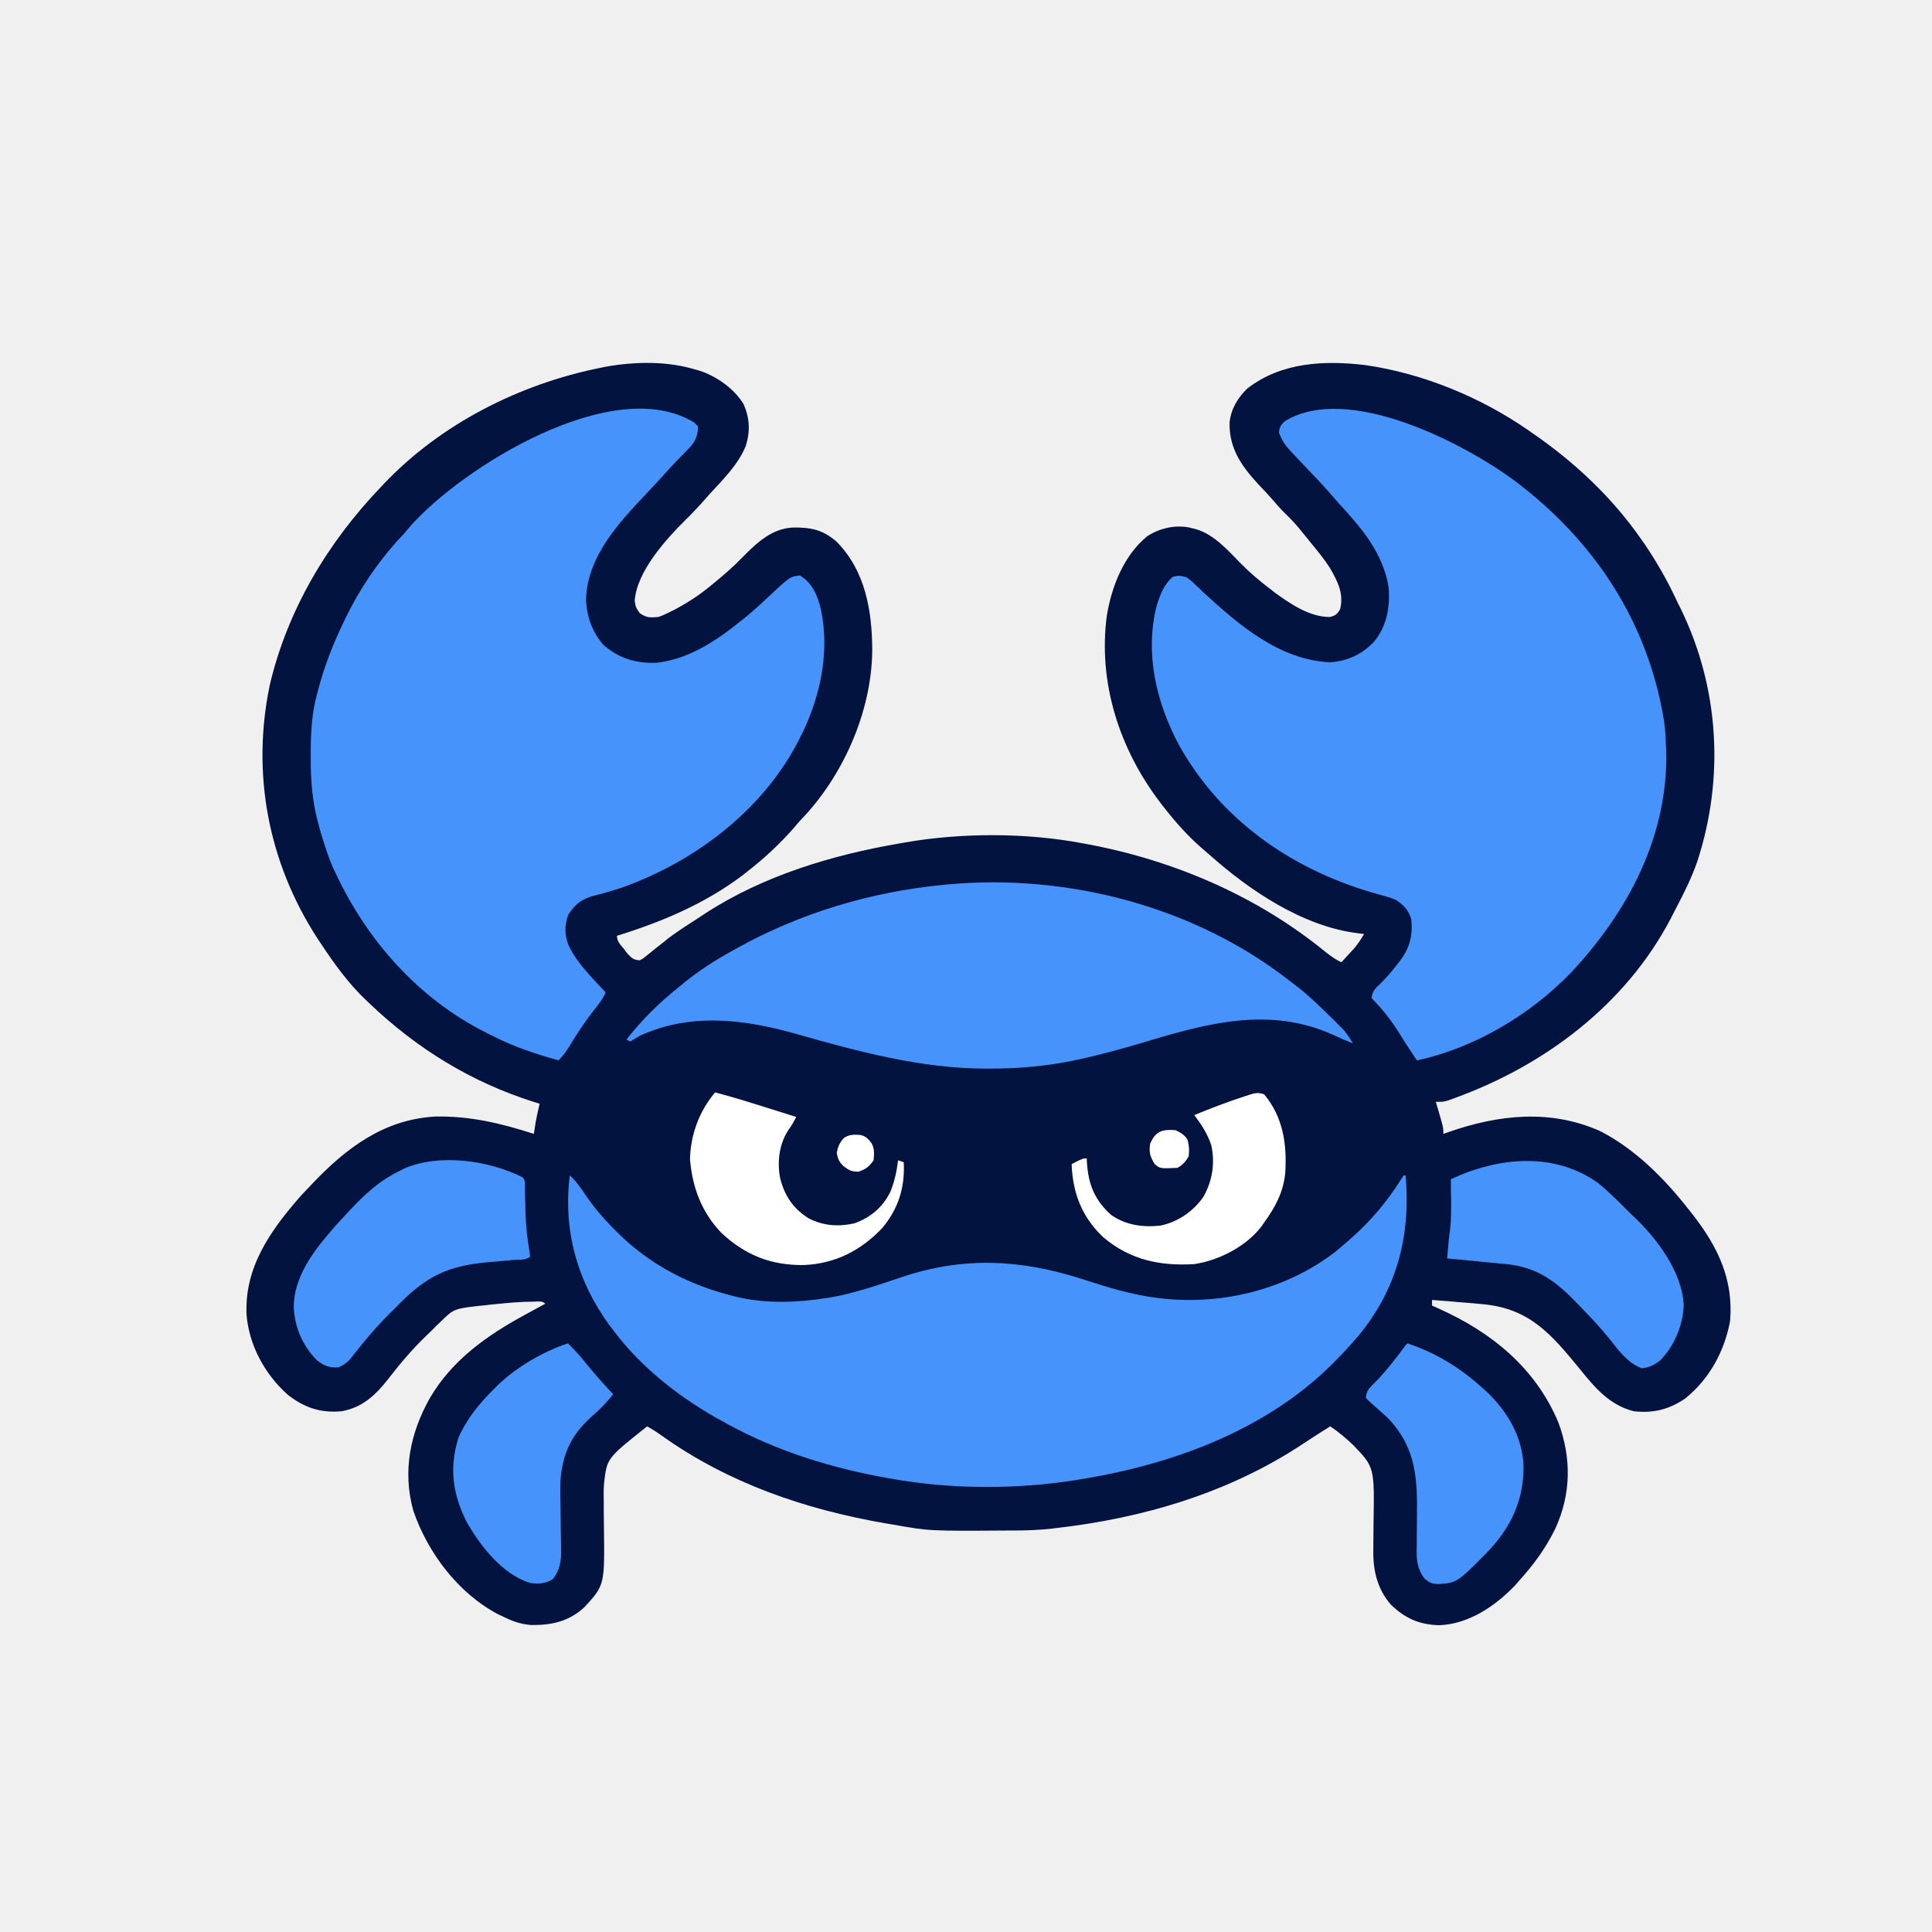
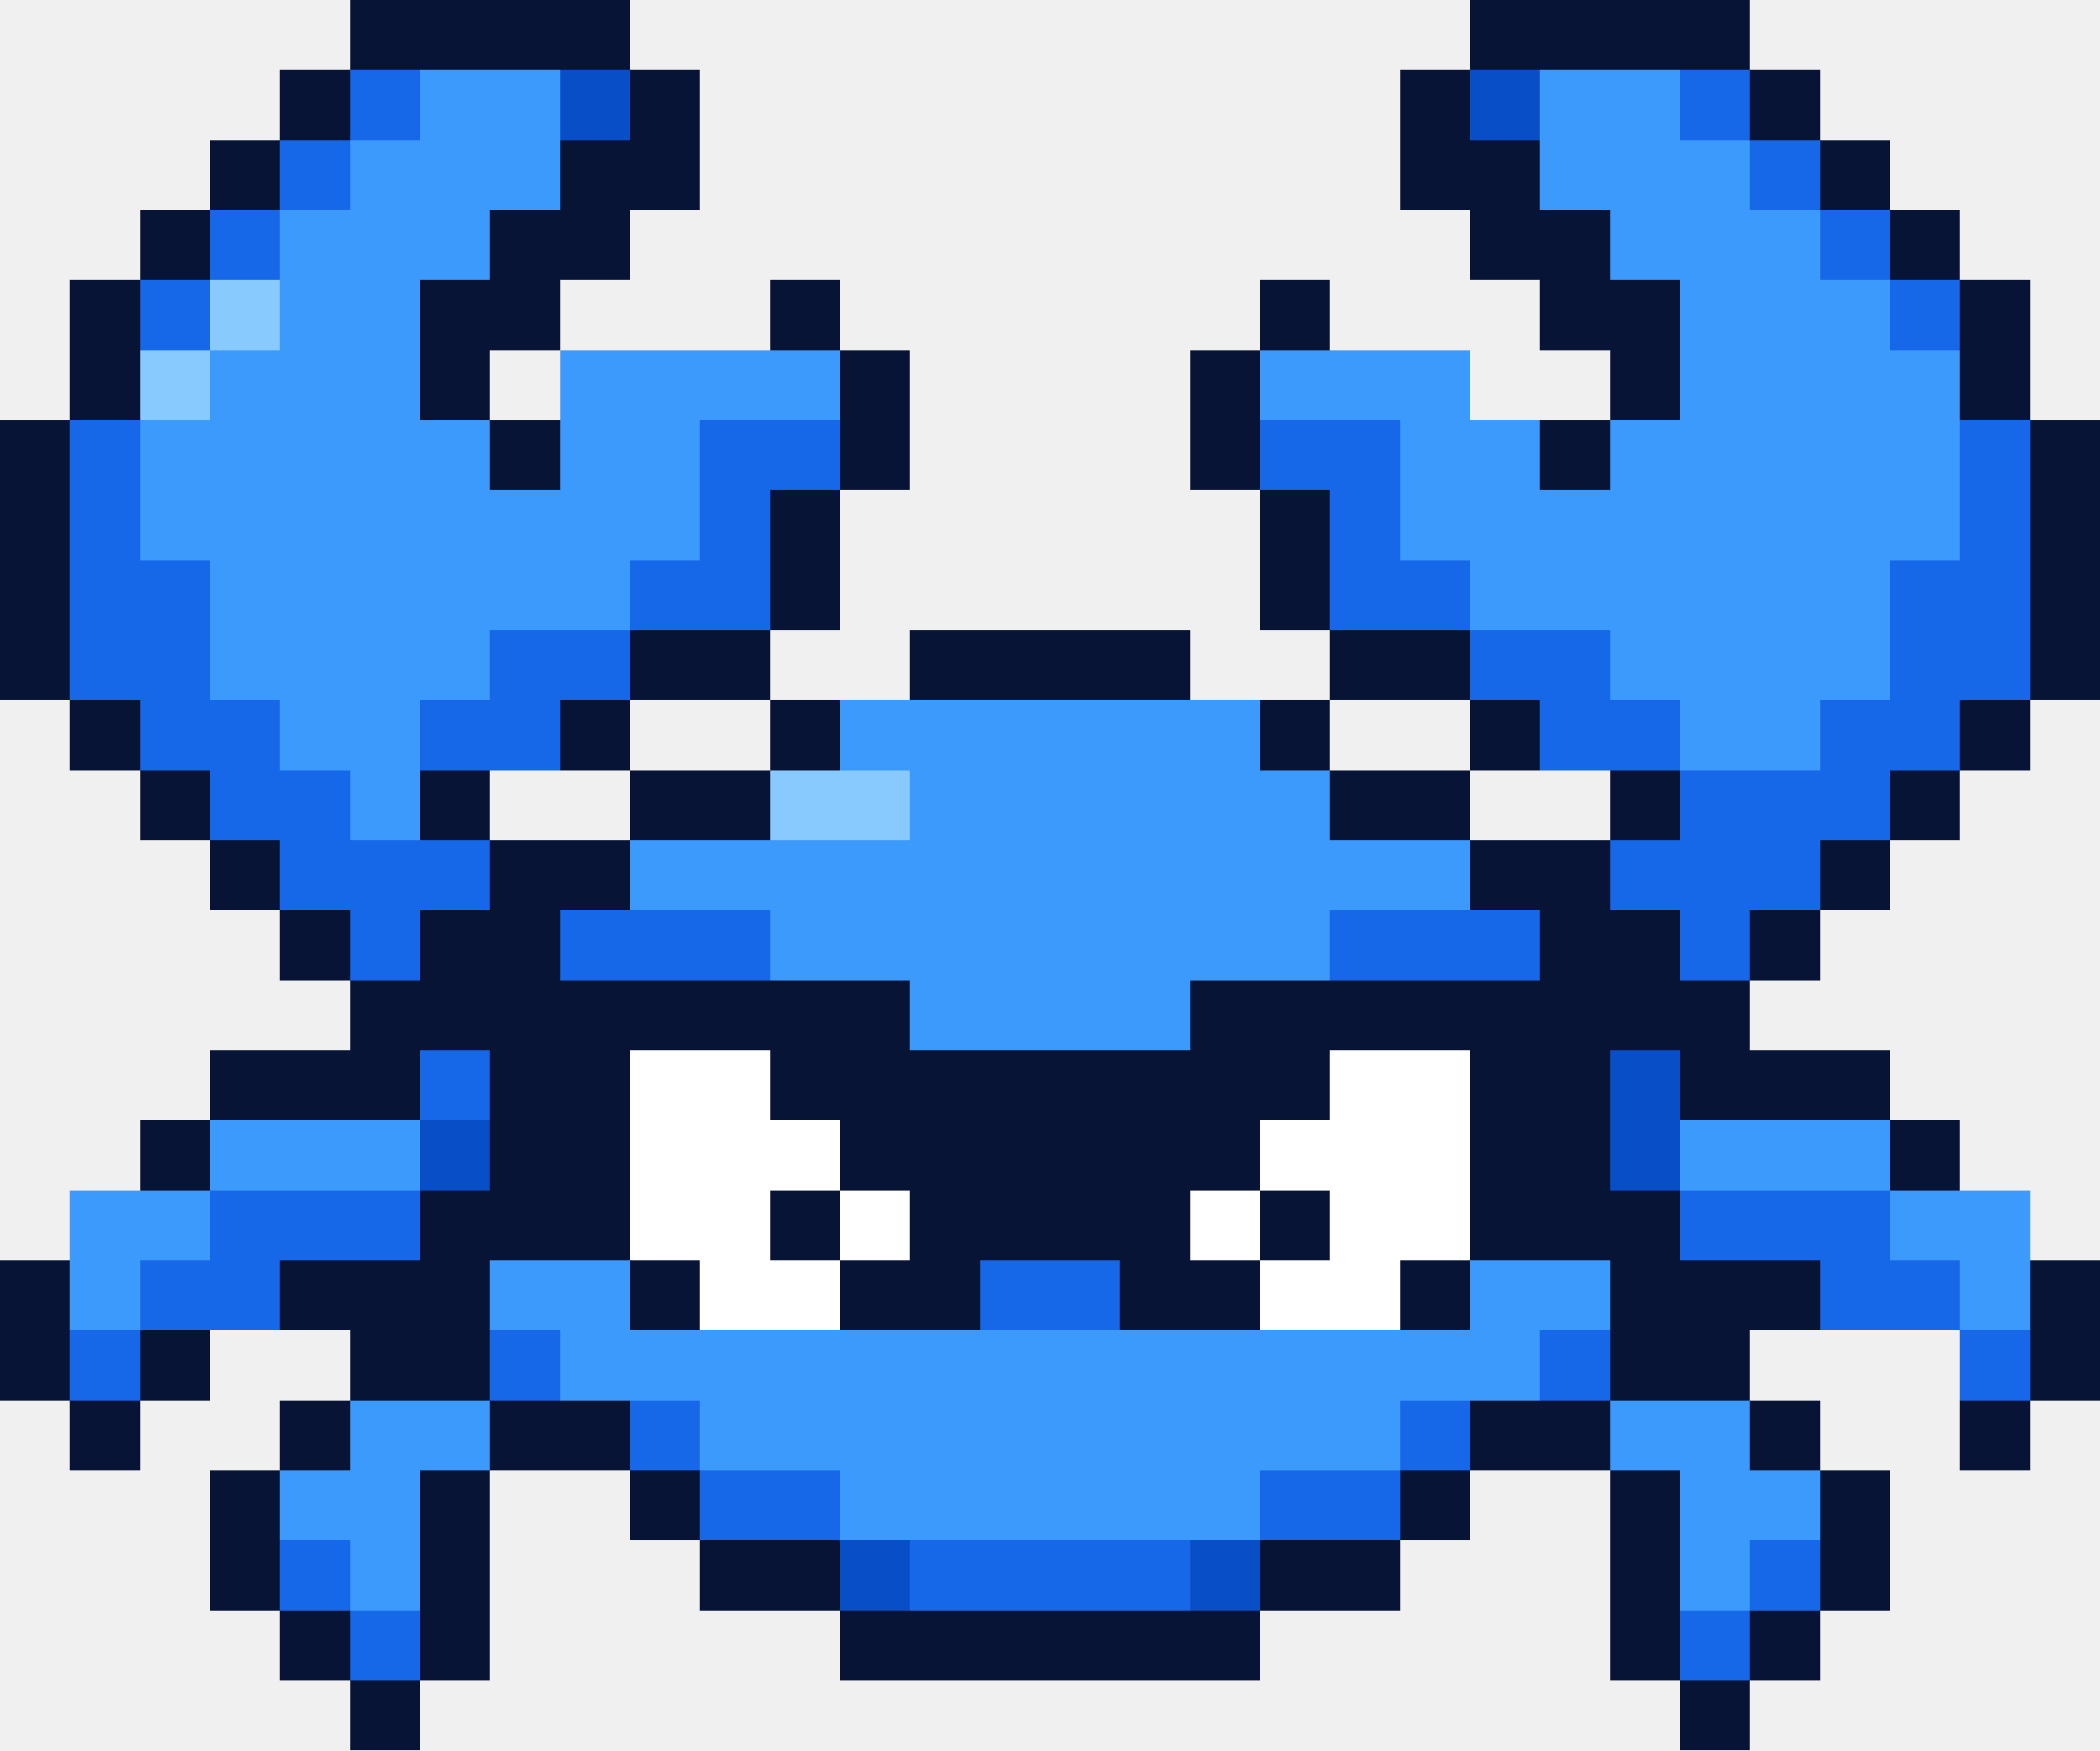
- <svg xmlns="http://www.w3.org/2000/svg" viewBox="0 0 1024 1024" width="1024" height="1024">
-   <path fill="#01133E" transform="translate(369,196)" d="M0 0 C0.5 0.1 0.5 0.1 2.8 0.8 C11.5 4 20 10 25 18 C28.4 25.5 28.7 32.5 26.3 40.3 C22.2 50.4 14.2 58.1 7 66 C5.5 67.7 3.9 69.5 2.4 71.2 C-0.2 74 -2.8 76.8 -5.5 79.4 C-16.1 89.9 -31.5 106.9 -32.6 122.4 C-32 126 -32 126 -29.9 129 C-26.2 131.5 -24.5 131.4 -20 131 C-17.3 130.1 -14.8 128.8 -12.2 127.5 C-11.5 127.1 -10.8 126.8 -10.1 126.4 C-4 123.1 1.6 119.4 7 115 C7.5 114.6 8 114.2 8.6 113.7 C14.4 109 19.9 104.2 25.1 98.8 C32.5 91.3 40.6 83.9 51.6 83.6 C60.9 83.5 67.1 84.8 74.3 91 C89.8 106.6 93.3 128.1 93.3 149.1 C92.9 181.6 77.6 215.9 55 239 C53.8 240.3 52.7 241.7 51.6 243 C44.1 251.5 35.9 259.1 27 266 C26.6 266.3 26.6 266.3 24.5 268 C4.4 283.1 -18.2 292.6 -42 300 C-42 303.1 -40.1 304.7 -38.2 307.1 C-37.6 308 -36.9 308.9 -36.1 309.8 C-33.9 312.1 -33.1 312.7 -30 313 C-28.2 312.1 -28.2 312.1 -26.4 310.6 C-25.7 310.1 -25.1 309.5 -24.4 309 C-23.6 308.4 -22.9 307.8 -22.2 307.2 C-20.7 306 -19.1 304.8 -17.6 303.6 C-16.8 303 -16.1 302.4 -15.3 301.7 C-10.3 297.9 -5 294.5 0.3 291.1 C1.9 290.1 3.4 289 5 288 C35.7 268.1 72.2 257.1 108 251 C108.5 250.9 108.5 250.9 110.8 250.5 C140.8 245.3 175 245.3 205 251 C206.1 251.2 207.1 251.4 208.2 251.6 C253.7 260.2 297.7 279.2 333.6 308.6 C336.3 310.7 338.8 312.6 342 314 C343.4 312.4 344.9 310.9 346.3 309.3 C347.1 308.4 347.9 307.6 348.7 306.7 C350.8 304.2 352.4 301.8 354 299 C352.8 298.9 351.7 298.8 350.5 298.6 C321.5 295 293.3 276 272 257 C270.5 255.7 269.1 254.5 267.6 253.2 C260.3 246.8 254 239.7 248 232 C247.2 231 246.4 230 245.6 228.9 C224.3 200.8 213 165.9 217.6 130.6 C220.1 115 226.6 98.3 239.2 88.1 C245.7 84 253.4 82.2 260.9 83.5 C261.2 83.6 261.2 83.6 263 84 C263.3 84.1 263.3 84.1 265 84.5 C274.6 87.4 281.6 95.5 288.5 102.5 C293.3 107.4 298.5 111.8 304 116 C304.8 116.6 305.6 117.2 306.4 117.9 C314.8 124 325.3 131.2 336 131 C339 130.2 339.7 129.5 341.3 126.9 C343.3 118.6 340.1 112.4 336 105.2 C333 100.5 329.6 96.3 326 92 C324.5 90.1 323 88.2 321.4 86.3 C318.4 82.5 315.2 79 311.7 75.7 C309.3 73.3 307.2 70.8 305 68.3 C303 66 301 63.9 298.9 61.7 C289.6 51.8 282.4 42.2 282.7 28 C283.4 20.8 286.9 15.1 292 10 C310 -4 332.7 -5.1 354.6 -2.5 C385.2 1.9 415.7 14.5 441 32 C441.6 32.4 442.1 32.8 442.7 33.2 C465.2 48.6 485.5 67.6 501 90 C501.5 90.7 502 91.4 502.5 92.1 C508.8 101.4 514.3 110.9 519.1 121.1 C520 123 520.9 124.9 521.9 126.8 C542.3 168.8 545 216.4 530.6 260.6 C527.5 269.5 523.3 277.9 518.9 286.2 C518.1 287.8 517.3 289.4 516.5 290.9 C492.6 336.5 449.7 368.7 402 386 C400.9 386.4 399.8 386.8 398.7 387.2 C396 388 396 388 392 388 C392.3 389 392.6 390 392.9 391 C393.3 392.2 393.6 393.5 394 394.8 C394.4 396.1 394.7 397.3 395.1 398.6 C396 402 396 402 396 405 C396.9 404.7 397.8 404.3 398.8 404 C425.5 394.7 452.8 391.8 479.1 403.5 C497.7 413 513.3 428.8 526 445 C526.4 445.5 526.4 445.5 528.3 447.9 C541.5 464.9 549.8 482.1 548 504 C545.1 520.1 537 535 524.1 545.3 C515.5 551.1 507.4 553.1 497 552 C484.2 548.8 476.4 539.6 468.5 529.8 C453.4 511.4 442 497.7 417.4 495.3 C413.6 494.9 409.8 494.6 406.1 494.3 C404.5 494.2 402.9 494.1 401.4 493.9 C397.6 493.6 393.8 493.3 390 493 C390 494 390 495 390 496 C391.2 496.5 392.4 497 393.6 497.6 C421.7 510.2 444.9 529.1 457 558 C463.9 576.8 463.8 595.6 455.4 614.1 C450.2 624.7 443.9 633.3 436 642 C435.4 642.7 434.8 643.4 434.2 644.1 C423.5 655.3 409.5 664.8 393.8 665.4 C383.2 665.1 375.8 661.8 368.2 654.5 C360.8 646 358.6 635.9 358.9 624.9 C358.9 624.5 358.9 624.5 358.9 622.4 C358.9 618.8 359 615.2 359 611.6 C359.5 581.6 359.5 581.6 348.2 569.9 C344.3 566.2 340.5 562.9 336 560 C334.5 561 332.9 562 331.4 562.9 C330.4 563.6 329.3 564.2 328.3 564.9 C326.2 566.3 324.1 567.6 322 569 C282.7 595.2 236.6 608.8 190 614 C189.3 614.1 188.5 614.2 187.7 614.3 C181.5 614.9 175.3 615.2 169 615.2 C168 615.2 166.9 615.2 165.9 615.2 C123.5 615.5 123.5 615.5 104 612 C102.8 611.8 101.5 611.6 100.3 611.4 C57.7 604 17.2 590.2 -18.3 564.9 C-20.8 563.1 -23.3 561.5 -26 560 C-47.3 576.9 -47.3 576.9 -48.8 589.8 C-49.1 593.4 -49.1 597 -49 600.7 C-49 602.3 -49 604 -49 605.6 C-49 608.2 -48.9 610.7 -48.9 613.3 C-48.5 644.1 -48.5 644.1 -59.2 655.8 C-67.4 663.4 -76.5 665.4 -87.3 665.3 C-92.8 664.9 -97.1 663.4 -102 661 C-102.9 660.6 -103.8 660.1 -104.8 659.7 C-126 648.6 -142.2 627.2 -149.9 604.8 C-155.8 583.8 -151.6 563.5 -141.1 544.9 C-129.3 524.8 -111 511.9 -91 501 C-89.9 500.4 -88.8 499.8 -87.7 499.2 C-85.1 497.8 -82.6 496.4 -80 495 C-81.7 493.3 -83.8 493.9 -86.2 493.9 C-93.2 493.9 -100.2 494.6 -107.2 495.3 C-108.4 495.4 -109.6 495.5 -110.8 495.7 C-128.2 497.5 -128.2 497.5 -134.8 503.9 C-135.6 504.7 -136.5 505.5 -137.3 506.3 C-138.2 507.2 -139.1 508.1 -140 509 C-141 510 -142 510.9 -143 511.9 C-150.5 519.1 -157.1 526.9 -163.4 535.1 C-170.1 543.6 -177.1 550.1 -188 552 C-199.1 553 -207.6 550.1 -216.3 543.4 C-228.5 532.6 -236.9 517.3 -238.3 501.1 C-239.6 475.9 -225.8 456.4 -209.9 438.2 C-208.3 436.4 -206.6 434.7 -205 433 C-204.4 432.4 -203.9 431.8 -203.3 431.2 C-185.3 412.3 -165.4 397.3 -138.3 395.8 C-120 395.4 -103.3 399.4 -86 405 C-85.9 404 -85.8 403.1 -85.6 402.1 C-85 397.7 -84 393.3 -83 389 C-84.1 388.7 -85.1 388.3 -86.2 388 C-119.3 377.5 -147.9 359.9 -173 336 C-173.7 335.3 -174.4 334.7 -175.1 334 C-184.3 325.3 -192 314.6 -199 304 C-199.6 303.1 -200.2 302.2 -200.8 301.3 C-226.9 261 -235.8 213.9 -226 167 C-216.6 127.1 -195.2 91.4 -167 62 C-166.5 61.5 -166 61 -165.5 60.4 C-135.4 28.7 -93.7 7.6 -51 -1 C-49.9 -1.2 -48.8 -1.5 -47.6 -1.7 C-32.1 -4.4 -15.1 -4.7 0 0 Z" />
-   <path fill="#4693FC" transform="translate(802.1619,254.3225)" d="M0 0 C42.5 31.8 71.2 74.8 79.8 127.7 C80.4 132 80.7 136.3 80.8 140.7 C80.9 141.6 80.9 142.5 81 143.5 C82 189 60.7 229 30.3 261.4 C8.8 283.6 -20.7 301.2 -51.2 307.7 C-54.4 302.9 -57.5 298.2 -60.5 293.3 C-64.7 286.6 -69.6 280.3 -75.2 274.7 C-74.8 271.4 -73.7 269.9 -71.2 267.7 C-67.8 264.4 -64.8 260.9 -61.9 257.2 C-61.5 256.6 -61.1 256.1 -60.6 255.6 C-55 248.2 -53.2 241.7 -54.2 232.7 C-55.8 227.8 -58 225.6 -62.2 222.7 C-65.1 221.5 -65.1 221.5 -68.3 220.6 C-69.5 220.3 -70.7 219.9 -71.9 219.6 C-73.2 219.2 -74.4 218.9 -75.7 218.5 C-118.4 205.8 -155.4 179.9 -177.3 140.5 C-189.3 118.1 -195.5 91.9 -189.1 66.7 C-187.3 60.9 -185.3 55.6 -180.7 51.5 C-177.6 50.5 -176.2 50.8 -173.2 51.7 C-171 53.3 -171 53.3 -168.7 55.5 C-167.9 56.3 -167 57.1 -166.1 57.9 C-165.6 58.4 -165.2 58.8 -164.7 59.3 C-145.7 76.8 -124.1 95.5 -97.2 96.7 C-87.8 96.1 -80.1 92.4 -73.7 85.6 C-67 77.2 -65.3 67.1 -66.2 56.7 C-69.1 39.2 -80.2 25.8 -91.9 13.2 C-93.8 11.1 -95.6 9 -97.4 6.9 C-101.9 1.8 -106.6 -3.1 -111.3 -8 C-121.6 -18.8 -121.6 -18.8 -124.3 -25 C-124.1 -27.9 -123.2 -29.3 -121 -31.2 C-87.7 -51.3 -26.8 -19.6 0 0 Z" />
-   <path fill="#4693FC" transform="translate(368,224)" d="M0 0 C0.3 0.3 0.3 0.3 2 2 C1.9 8 -0.2 11.1 -4.4 15.2 C-5.5 16.3 -6.6 17.5 -7.7 18.6 C-8.2 19.2 -8.8 19.7 -9.4 20.3 C-11.8 22.8 -14.1 25.4 -16.4 27.9 C-19.3 31.1 -22.2 34.3 -25.2 37.4 C-40.1 53.2 -56.7 70.8 -57.4 93.8 C-57 102.9 -54.1 111.1 -48 118 C-39.8 125 -31.1 127.6 -20.4 127.3 C-5 125.8 9 117.4 21 108 C21.4 107.7 21.4 107.7 23.4 106.1 C28.4 102.3 33 98.2 37.6 93.9 C50.7 81.6 50.7 81.6 56 81 C62.8 85.3 65.2 91.4 67.1 99 C71.7 120.6 67.2 143.3 58 163 C57.9 163.3 57.9 163.3 57.1 164.8 C38.7 203.5 2.2 231.7 -37.4 246.1 C-42.7 247.9 -48.1 249.5 -53.5 250.8 C-59.8 252.6 -63.1 255.2 -66.8 260.8 C-68.9 266.6 -68.8 271.7 -66.5 277.4 C-61.9 286.8 -54 294.4 -47 302 C-48.6 305.7 -51 308.6 -53.5 311.8 C-58 317.5 -61.9 323.5 -65.7 329.7 C-67.6 332.8 -69.4 335.5 -72 338 C-84.2 334.6 -95.7 330.8 -107 325 C-108.3 324.4 -109.5 323.8 -110.8 323.1 C-146.2 305.2 -173.3 274.7 -190 239 C-190.5 238 -190.9 237.1 -191.4 236.1 C-194.2 229.7 -196.2 223.2 -198.2 216.6 C-198.4 215.7 -198.7 214.9 -198.9 214 C-202.4 201.8 -203.4 189.9 -203.3 177.2 C-203.3 176.5 -203.3 175.8 -203.3 175.1 C-203.3 164.5 -202.8 154.3 -200 144 C-199.8 143.2 -199.6 142.5 -199.4 141.7 C-196.1 129.2 -191.6 117.6 -186 106 C-185.7 105.3 -185.3 104.6 -185 103.9 C-177 87.4 -166.6 72.2 -154 59 C-152.9 57.7 -151.8 56.4 -150.7 55.1 C-123.3 23.9 -42.8 -26.4 0 0 Z" />
-   <path fill="#4693FC" transform="translate(302,623)" d="M0 0 C3.3 3 5.6 6.3 8.1 10 C12.8 17 18.1 23.1 24 29 C24.5 29.5 24.9 29.9 25.4 30.4 C42.5 47.4 63.7 58.3 87 64 C87.9 64.2 88.9 64.5 89.8 64.7 C105 68 120.8 67.4 136 65 C136.7 64.9 137.3 64.8 138 64.7 C150.9 62.5 163.3 58.1 175.6 54 C208.6 42.9 238.7 44.4 271.5 54.9 C284.7 59.2 298.2 63.4 312 65 C312.9 65.1 313.8 65.2 314.7 65.3 C346.7 68.7 380.6 60.1 406.1 40.2 C407.8 38.8 409.4 37.4 411 36 C412 35.2 412.9 34.4 413.9 33.5 C424.4 24.3 433.1 14 440.5 2.2 C441 1.5 441.5 0.7 442 0 C442.3 0 442.7 0 443 0 C445.8 31.6 438.5 60.3 418 85 C415.1 88.4 412.1 91.7 409 95 C408.6 95.5 408.1 95.9 407.6 96.4 C372.1 133.9 321 152.9 271 161 C270 161.2 269 161.3 268 161.5 C237 166.4 202.9 166.4 172 161 C171 160.8 169.9 160.6 168.9 160.5 C139.1 155.2 110.7 146.5 84 132 C83.4 131.7 82.8 131.4 82.2 131 C59.9 119.1 38.2 102.4 23 82 C22.3 81 21.5 80 20.7 79 C3.8 55.6 -3.6 28.8 0 0 Z" />
-   <path fill="#4693FC" transform="translate(683.4404,519.7827)" d="M0 0 C1.4 1.1 2.9 2.2 4.3 3.3 C10.6 8.2 16.3 13.8 22.1 19.5 C22.9 20.2 23.6 21 24.5 21.8 C24.8 22.2 24.8 22.2 26.7 24.1 C27.4 24.8 28.1 25.4 28.7 26.1 C30.7 28.4 32.1 30.7 33.6 33.2 C30 31.8 26.6 30.3 23.1 28.7 C-10.4 13.5 -43.5 22.5 -77 32.6 C-88.5 36 -99.9 39.2 -111.6 41.7 C-112.6 41.9 -113.7 42.2 -114.8 42.4 C-129.5 45.4 -143.8 46.6 -158.8 46.6 C-159.6 46.6 -160.4 46.6 -161.3 46.6 C-195.5 46.5 -228.4 37.6 -261.1 28.3 C-289 20.4 -317.2 16.8 -344.4 29.2 C-345.3 29.8 -346.3 30.4 -347.2 30.9 C-347.9 31.4 -348.7 31.8 -349.4 32.2 C-350.1 31.9 -350.8 31.6 -351.4 31.2 C-343 20.5 -334.1 11.7 -323.4 3.2 C-322.4 2.4 -321.4 1.6 -320.4 0.7 C-312.5 -5.6 -304.3 -10.9 -295.4 -15.8 C-294.6 -16.2 -293.8 -16.7 -292.9 -17.2 C-259.2 -35.9 -221.9 -47.1 -183.4 -50.8 C-182.4 -50.9 -181.3 -51 -180.2 -51.1 C-117.1 -56.7 -50.2 -39.2 0 0 Z" />
-   <path fill="#4693FC" transform="translate(847,627)" d="M0 0 C6 4.9 11.5 10.5 17 16 C17.3 16.3 17.3 16.3 18.7 17.6 C31.2 29.4 44.7 47.2 45.4 65 C45 75.5 40.4 86.4 33 94 C29.9 96.4 27.1 97.9 23.1 98.2 C15.6 95.3 11 88.9 6.2 82.8 C1.8 77.3 -3.1 72.1 -8 67 C-8.6 66.4 -9.2 65.7 -9.8 65.1 C-21.9 52.4 -31.7 44.6 -49.4 42.9 C-49.9 42.9 -49.9 42.9 -52.1 42.7 C-54.9 42.4 -57.7 42.1 -60.4 41.9 C-62.3 41.7 -64.2 41.5 -66.1 41.3 C-70.7 40.9 -75.4 40.4 -80 40 C-79.1 29.6 -79.1 29.6 -78.4 24.5 C-77.8 19.2 -77.9 13.8 -77.9 8.4 C-77.9 7.4 -77.9 6.4 -78 5.4 C-78 2.9 -78 0.5 -78 -2 C-53 -13.7 -23.4 -16.7 0 0 Z" />
-   <path fill="#4693FC" transform="translate(277,624)" d="M0 0 C1.8 1.8 1.2 4.4 1.2 6.8 C1.3 8 1.3 9.2 1.3 10.4 C1.4 12.9 1.5 15.4 1.5 18 C1.7 25.3 2.4 32.3 3.7 39.6 C3.7 40 3.7 40 4 42 C1.9 44.1 -2.4 43.6 -5.2 43.8 C-7 44 -8.7 44.2 -10.4 44.3 C-13.1 44.6 -15.8 44.8 -18.6 45 C-39.4 46.9 -50.7 52.3 -65.4 67.1 C-66.9 68.7 -68.5 70.2 -70.1 71.8 C-77.2 78.9 -83.6 86.3 -89.7 94.2 C-92.1 97.4 -93.8 98.9 -97.4 100.7 C-102.3 101.1 -105.1 100 -109 97 C-116.6 89.4 -121 79.2 -121.3 68.4 C-121.1 53.2 -111.6 40.1 -102 29 C-101.3 28.2 -100.7 27.4 -100 26.6 C-97.7 24.1 -95.4 21.5 -93 19 C-92.5 18.4 -92 17.9 -91.4 17.3 C-83.7 9 -76.2 2.1 -66 -3 C-65 -3.5 -64 -4 -62.9 -4.6 C-44.2 -12.8 -17.9 -9 0 0 Z" />
-   <path fill="#4693FC" transform="translate(301,712)" d="M0 0 C3.3 3.2 6.3 6.5 9.2 10.1 C13.9 16 18.9 21.5 24 27 C20.5 31.4 16.8 35.1 12.6 38.8 C1.6 48.7 -2.8 58.5 -4 73 C-4.1 76.4 -4 79.8 -4 83.2 C-3.9 85.2 -3.9 87.1 -3.9 89 C-3.9 92.1 -3.8 95.1 -3.8 98.1 C-3.7 101 -3.7 104 -3.6 106.9 C-3.6 107.8 -3.6 108.7 -3.6 109.6 C-3.5 115.4 -4.3 120.4 -8 125 C-11.8 127.4 -15.6 127.6 -20 127 C-34.8 122.5 -46.8 107 -54 94 C-61.2 79.3 -62.9 65.8 -58 50 C-53.5 39.8 -46.9 31.8 -39 24 C-38.3 23.3 -37.5 22.5 -36.8 21.8 C-26.9 12.4 -13 4.3 0 0 Z" />
-   <path fill="#4693FC" transform="translate(746,712)" d="M0 0 C14.8 5 27.4 12.6 39 23 C39.8 23.7 40.6 24.4 41.4 25.1 C52.7 35.6 60.9 49.3 61.5 65 C61.7 83.5 54.6 98 41.8 111.2 C26.2 126.9 26.2 126.9 16.3 127.6 C12.8 127.4 12 127 9.1 124.8 C4.9 119.1 4.7 114.5 4.9 107.6 C4.9 106.7 4.9 105.8 4.9 104.8 C4.9 100.9 5 97 5 93.2 C5.3 72.2 4.9 56 -10 40 C-12.7 37.5 -15.4 35 -18.2 32.6 C-19.5 31.5 -20.8 30.2 -22 29 C-22 24.7 -19.4 23 -16.6 20.1 C-10.8 14 -5.9 7.7 -1 1 C-0.7 0.7 -0.3 0.3 0 0 Z" />
-   <path fill="#FFFFFF" transform="translate(379,579)" d="M0 0 C9.3 2.4 18.5 5.3 27.7 8.2 C29.2 8.7 30.7 9.1 32.2 9.6 C35.8 10.7 39.4 11.9 43 13 C41.8 15.4 40.7 17.4 39.1 19.6 C34 27 32.8 36.8 34.5 45.5 C36.9 54.9 41.4 61.6 49.7 66.8 C57.3 70.7 65.4 71.3 73.8 69.4 C82.3 66.4 88.9 60.9 92.9 52.7 C95.1 47.3 96.3 41.8 97 36 C97.5 36.2 97.5 36.2 100 37 C100.7 50.3 97.2 61.6 88.6 71.9 C77.2 83.9 63.6 90.8 47 91.5 C29.7 91.7 16 86.3 3.3 74.4 C-7.2 63.4 -12.1 50.2 -13.3 35.2 C-12.9 22.2 -8.4 10 0 0 Z" />
-   <path fill="#FFFFFF" transform="translate(670,580)" d="M0 0 C10.1 12 12.2 26.7 11.2 41.8 C10.2 51.9 5.9 59.9 0 68 C-0.2 68.3 -0.2 68.3 -1.3 69.9 C-9.4 80.6 -24 88.1 -37 90 C-55.2 91.1 -71 87.8 -85.2 75.8 C-96.5 65.2 -101.5 52.3 -102 37 C-96.2 34 -96.2 34 -94 34 C-94 34.3 -94 34.3 -93.9 36.1 C-93.2 47.6 -89.8 56.2 -81 64 C-73.2 69.4 -64.2 70.6 -55 69.6 C-45.7 67.7 -37.6 62.1 -32.2 54.4 C-27.4 45.9 -25.9 36.5 -28 27 C-30 20.9 -33.2 16.1 -37 11 C-28.1 7.4 -19.2 3.9 -10.1 1 C-9.4 0.8 -8.7 0.6 -8 0.3 C-4.8 -0.7 -3.3 -1.1 0 0 Z" />
-   <path fill="#FFFFFF" transform="translate(623,599)" d="M0 0 C2.8 1.3 4.5 2.3 6.3 4.8 C7.3 8 7.4 10.6 7 14 C5.2 16.8 3.9 18.5 1 20 C-8.1 20.4 -8.1 20.4 -11 18 C-13.4 14 -14.1 11.9 -13.4 7.2 C-10.5 0.5 -7.1 -0.5 0 0 Z" />
-   <path fill="#FFFFFF" transform="translate(455.9102,601.5312)" d="M0 0 C3 0.7 4.3 2 6.1 4.5 C7.7 7.6 7.4 10 7.1 13.5 C4.7 16.8 3 18.2 -0.9 19.5 C-4.6 19.5 -6 18.7 -8.9 16.5 C-11.2 14.2 -11.8 12.8 -12.4 9.6 C-11.9 6.3 -10.9 4.1 -8.6 1.6 C-5.8 -0.3 -3.3 -0.2 0 0 Z" />
+ <svg xmlns="http://www.w3.org/2000/svg" viewBox="0 0 30 25" shape-rendering="crispEdges">
+   <path fill="#071435" d="M5 0h4v1h-4zM21 0h4v1h-4zM4 1h1v1h-1zM9 1h1v1h-1zM20 1h1v1h-1zM25 1h1v1h-1zM3 2h1v1h-1zM8 2h2v1h-2zM20 2h2v1h-2zM26 2h1v1h-1zM2 3h1v1h-1zM7 3h2v1h-2zM21 3h2v1h-2zM27 3h1v1h-1zM1 4h1v1h-1zM6 4h2v1h-2zM11 4h1v1h-1zM18 4h1v1h-1zM22 4h2v1h-2zM28 4h1v1h-1zM1 5h1v1h-1zM6 5h1v1h-1zM12 5h1v1h-1zM17 5h1v1h-1zM23 5h1v1h-1zM28 5h1v1h-1zM0 6h1v1h-1zM7 6h1v1h-1zM12 6h1v1h-1zM17 6h1v1h-1zM22 6h1v1h-1zM29 6h1v1h-1zM0 7h1v1h-1zM11 7h1v1h-1zM18 7h1v1h-1zM29 7h1v1h-1zM0 8h1v1h-1zM11 8h1v1h-1zM18 8h1v1h-1zM29 8h1v1h-1zM0 9h1v1h-1zM9 9h2v1h-2zM13 9h4v1h-4zM19 9h2v1h-2zM29 9h1v1h-1zM1 10h1v1h-1zM8 10h1v1h-1zM11 10h1v1h-1zM18 10h1v1h-1zM21 10h1v1h-1zM28 10h1v1h-1zM2 11h1v1h-1zM6 11h1v1h-1zM9 11h2v1h-2zM19 11h2v1h-2zM23 11h1v1h-1zM27 11h1v1h-1zM3 12h1v1h-1zM7 12h2v1h-2zM21 12h2v1h-2zM26 12h1v1h-1zM4 13h1v1h-1zM6 13h2v1h-2zM22 13h2v1h-2zM25 13h1v1h-1zM5 14h8v1h-8zM17 14h8v1h-8zM3 15h3v1h-3zM7 15h2v1h-2zM11 15h8v1h-8zM21 15h2v1h-2zM24 15h3v1h-3zM2 16h1v1h-1zM7 16h2v1h-2zM12 16h6v1h-6zM21 16h2v1h-2zM27 16h1v1h-1zM6 17h3v1h-3zM11 17h1v1h-1zM13 17h4v1h-4zM18 17h1v1h-1zM21 17h3v1h-3zM0 18h1v1h-1zM4 18h3v1h-3zM9 18h1v1h-1zM12 18h2v1h-2zM16 18h2v1h-2zM20 18h1v1h-1zM23 18h3v1h-3zM29 18h1v1h-1zM0 19h1v1h-1zM2 19h1v1h-1zM5 19h2v1h-2zM23 19h2v1h-2zM29 19h1v1h-1zM1 20h1v1h-1zM4 20h1v1h-1zM7 20h2v1h-2zM21 20h2v1h-2zM25 20h1v1h-1zM28 20h1v1h-1zM3 21h1v1h-1zM6 21h1v1h-1zM9 21h1v1h-1zM20 21h1v1h-1zM23 21h1v1h-1zM26 21h1v1h-1zM3 22h1v1h-1zM6 22h1v1h-1zM10 22h2v1h-2zM18 22h2v1h-2zM23 22h1v1h-1zM26 22h1v1h-1zM4 23h1v1h-1zM6 23h1v1h-1zM12 23h6v1h-6zM23 23h1v1h-1zM25 23h1v1h-1zM5 24h1v1h-1zM24 24h1v1h-1z" />
+   <path fill="#1668e8" d="M5 1h1v1h-1zM24 1h1v1h-1zM4 2h1v1h-1zM25 2h1v1h-1zM3 3h1v1h-1zM26 3h1v1h-1zM2 4h1v1h-1zM27 4h1v1h-1zM1 6h1v1h-1zM10 6h2v1h-2zM18 6h2v1h-2zM28 6h1v1h-1zM1 7h1v1h-1zM10 7h1v1h-1zM19 7h1v1h-1zM28 7h1v1h-1zM1 8h2v1h-2zM9 8h2v1h-2zM19 8h2v1h-2zM27 8h2v1h-2zM1 9h2v1h-2zM7 9h2v1h-2zM21 9h2v1h-2zM27 9h2v1h-2zM2 10h2v1h-2zM6 10h2v1h-2zM22 10h2v1h-2zM26 10h2v1h-2zM3 11h2v1h-2zM24 11h3v1h-3zM4 12h3v1h-3zM23 12h3v1h-3zM5 13h1v1h-1zM8 13h3v1h-3zM19 13h3v1h-3zM24 13h1v1h-1zM6 15h1v1h-1zM3 17h3v1h-3zM24 17h3v1h-3zM2 18h2v1h-2zM14 18h2v1h-2zM26 18h2v1h-2zM1 19h1v1h-1zM7 19h1v1h-1zM22 19h1v1h-1zM28 19h1v1h-1zM9 20h1v1h-1zM20 20h1v1h-1zM10 21h2v1h-2zM18 21h2v1h-2zM4 22h1v1h-1zM13 22h4v1h-4zM25 22h1v1h-1zM5 23h1v1h-1zM24 23h1v1h-1z" />
+   <path fill="#3d9afd" d="M6 1h2v1h-2zM22 1h2v1h-2zM5 2h3v1h-3zM22 2h3v1h-3zM4 3h3v1h-3zM23 3h3v1h-3zM4 4h2v1h-2zM24 4h3v1h-3zM3 5h3v1h-3zM8 5h4v1h-4zM18 5h3v1h-3zM24 5h4v1h-4zM2 6h5v1h-5zM8 6h2v1h-2zM20 6h2v1h-2zM23 6h5v1h-5zM2 7h8v1h-8zM20 7h8v1h-8zM3 8h6v1h-6zM21 8h6v1h-6zM3 9h4v1h-4zM23 9h4v1h-4zM4 10h2v1h-2zM12 10h6v1h-6zM24 10h2v1h-2zM5 11h1v1h-1zM13 11h6v1h-6zM9 12h12v1h-12zM11 13h8v1h-8zM13 14h4v1h-4zM3 16h3v1h-3zM24 16h3v1h-3zM1 17h2v1h-2zM27 17h2v1h-2zM1 18h1v1h-1zM7 18h2v1h-2zM21 18h2v1h-2zM28 18h1v1h-1zM8 19h14v1h-14zM5 20h2v1h-2zM10 20h10v1h-10zM23 20h2v1h-2zM4 21h2v1h-2zM12 21h6v1h-6zM24 21h2v1h-2zM5 22h1v1h-1zM24 22h1v1h-1z" />
+   <path fill="#ffffff" d="M9 15h2v1h-2zM19 15h2v1h-2zM9 16h3v1h-3zM18 16h3v1h-3zM9 17h2v1h-2zM12 17h1v1h-1zM17 17h1v1h-1zM19 17h2v1h-2zM10 18h2v1h-2zM18 18h2v1h-2z" />
+   <path fill="#084fc7" d="M8 1h1v1h-1zM21 1h1v1h-1zM23 15h1v1h-1zM6 16h1v1h-1zM23 16h1v1h-1zM12 22h1v1h-1zM17 22h1v1h-1z" />
+   <path fill="#88cafe" d="M3 4h1v1h-1zM2 5h1v1h-1zM11 11h2v1h-2z" />
</svg>
